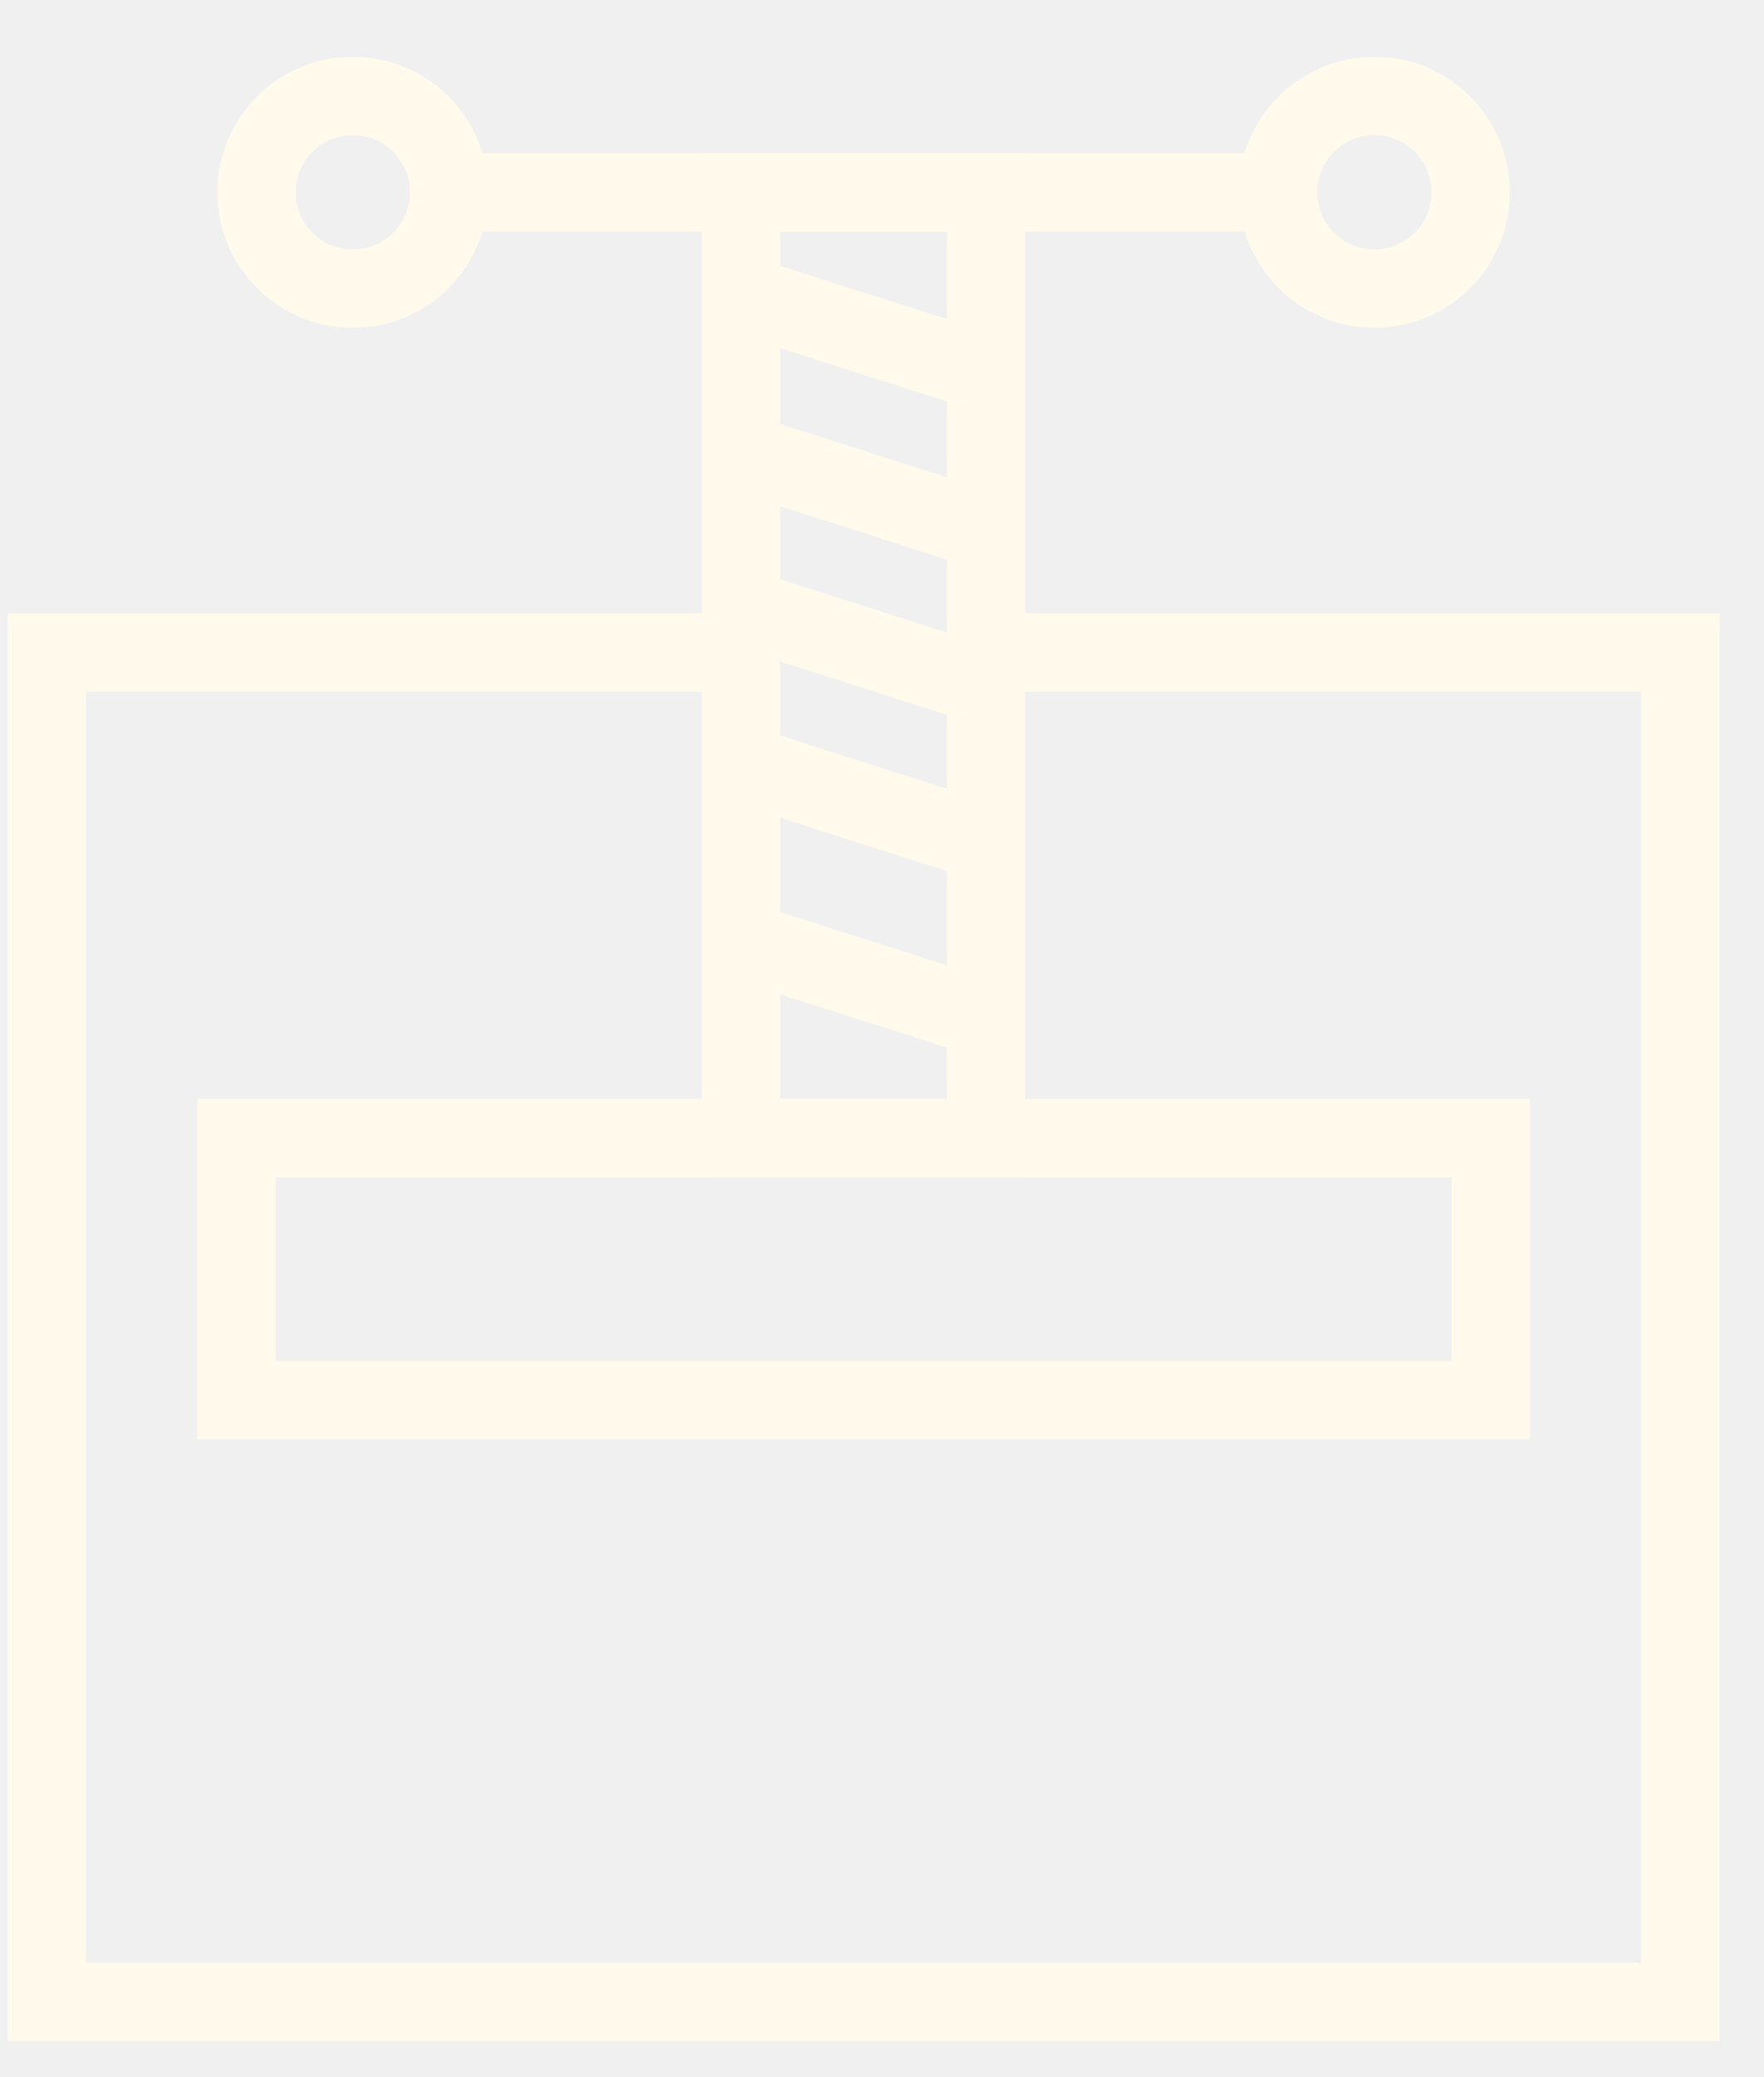
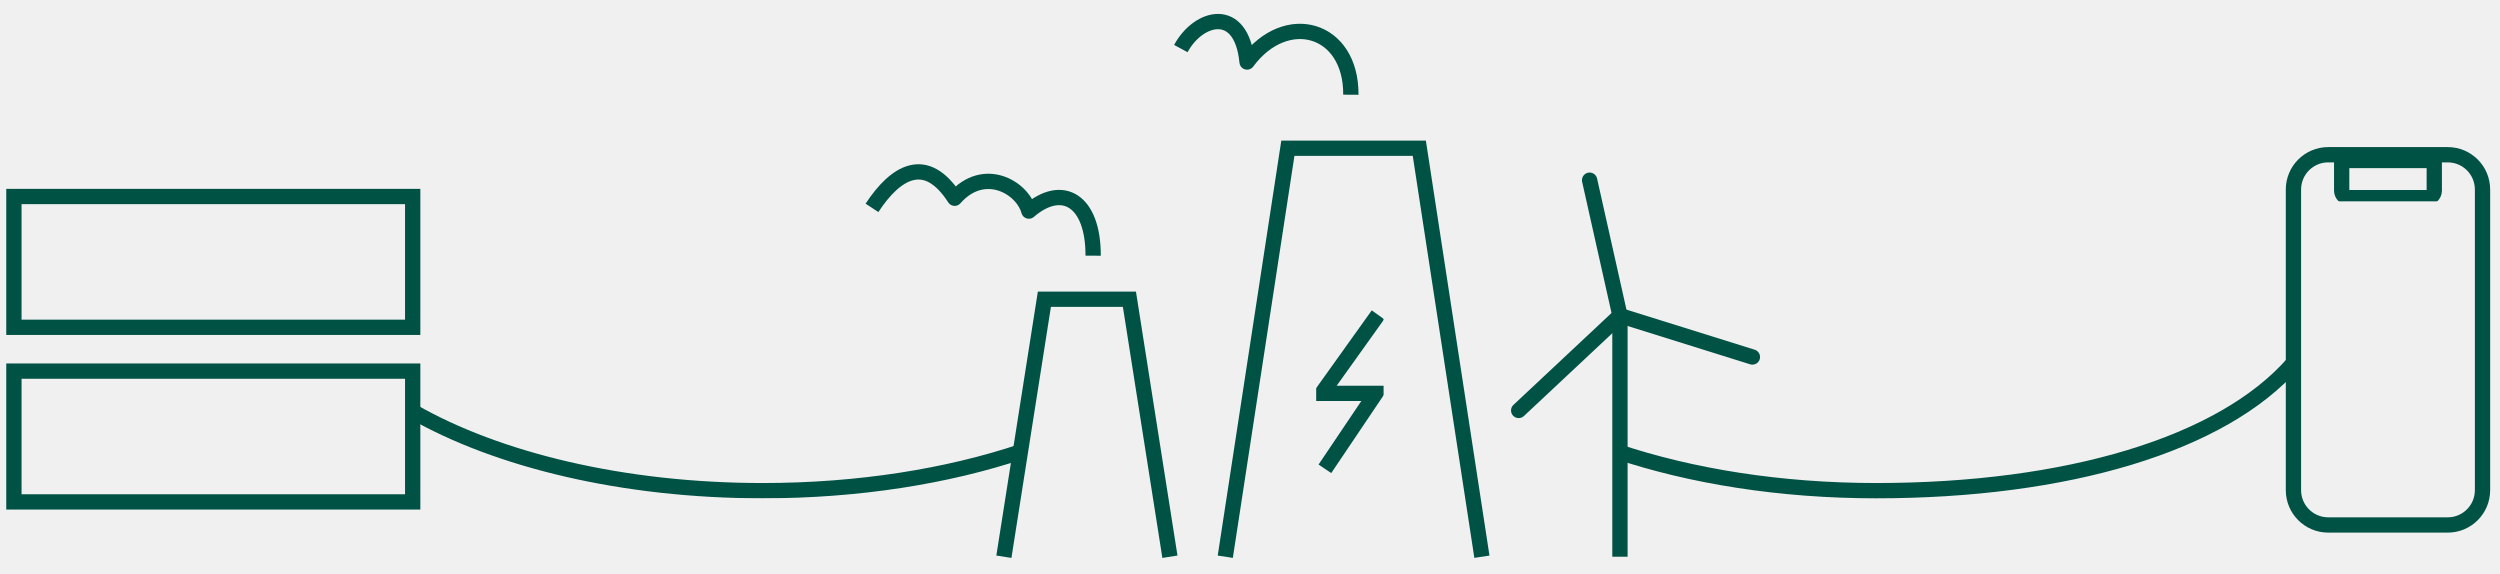
- <svg xmlns="http://www.w3.org/2000/svg" width="45px" height="53px" viewBox="0 0 45 53" version="1.1">
+ <svg xmlns="http://www.w3.org/2000/svg" xmlns:xlink="http://www.w3.org/1999/xlink" width="327px" height="75px" viewBox="0 0 327 75" version="1.1">
+   <defs>
+     <polygon id="path-1" points="0 72.233 325.429 72.233 325.429 0.768 0 0.768" />
+   </defs>
  <g id="Mobile" stroke="none" stroke-width="1" fill="none" fill-rule="evenodd">
-     <g id="iPhone-11-Pro-Copy-94" transform="translate(-167, -3422)" stroke="#FFFAEC" stroke-width="2">
-       <g id="Group-22-Copy" transform="translate(168.193, 3423.667)">
-         <polyline id="Stroke-1" points="17.713 14.983 0 14.983 0 49.416 41.683 49.416 41.683 14.983 23.97 14.983" />
-         <polygon id="Stroke-3" points="4.841 34.063 36.841 34.063 36.841 27.375 4.841 27.375" />
-         <polygon id="Stroke-4" points="17.712 27.375 23.97 27.375 23.97 3.239 17.712 3.239" />
-         <g id="Group-21" transform="translate(4.6875, 0.197109)">
-           <path d="M5.58,3.042 C5.58,4.4 4.479,5.5 3.122,5.5 C1.765,5.5 0.665,4.4 0.665,3.042 C0.665,1.685 1.765,0.584 3.122,0.584 C4.479,0.584 5.58,1.685 5.58,3.042 Z" id="Stroke-5" />
-           <path d="M26.728,3.042 C26.728,4.4 27.828,5.5 29.186,5.5 C30.543,5.5 31.643,4.4 31.643,3.042 C31.643,1.685 30.543,0.584 29.186,0.584 C27.828,0.584 26.728,1.685 26.728,3.042 Z" id="Stroke-7" />
-           <line x1="26.728" y1="3.042" x2="5.58" y2="3.042" id="Stroke-9" />
-           <line x1="13.025" y1="5.649" x2="19.282" y2="7.651" id="Stroke-11" />
-           <line x1="13.025" y1="9.685" x2="19.282" y2="11.686" id="Stroke-13" />
-           <line x1="13.025" y1="17.633" x2="19.282" y2="19.635" id="Stroke-15" />
-           <line x1="13.025" y1="13.646" x2="19.282" y2="15.648" id="Stroke-17" />
-           <line x1="13.025" y1="22.138" x2="19.282" y2="24.14" id="Stroke-19" />
+     <g id="iPhone-11-Pro-Copy-118" transform="translate(-23, -928)">
+       <g id="Group-30" transform="translate(23.55172, 928.2855)">
+         <g id="Group-7" transform="translate(130.5259, 18.24029)" stroke="#005245" stroke-width="2">
+           <polyline id="Stroke-1" points="29.189 54.294 37.376 0.861 54.568 0.861 62.756 54.294" />
+           <polyline id="Stroke-3" points="0.231 54.294 5.528 20.612 16.651 20.612 21.948 54.294" />
+           <line x1="80.812" y1="54.294" x2="80.812" y2="22.752" id="Stroke-5" />
+         </g>
+         <line x1="211.338" y1="40.993" x2="207.368" y2="23.282" id="Stroke-8" stroke="#005245" stroke-width="2" stroke-linecap="round" />
+         <line x1="211.338" y1="40.993" x2="228.662" y2="46.41" id="Stroke-9" stroke="#005245" stroke-width="2" stroke-linecap="round" />
+         <line x1="211.338" y1="40.993" x2="198.091" y2="53.402" id="Stroke-10" stroke="#005245" stroke-width="2" stroke-linecap="round" />
+         <g id="Group-29" transform="translate(0, 0.498913)">
+           <path d="M142.432,32.66 C142.449,25.384 138.376,23.078 134.026,26.826 C133.166,23.687 128.14,20.803 124.319,25.146 C120.546,19.281 116.578,21.713 113.505,26.404" id="Stroke-11" stroke="#005245" stroke-width="2" stroke-linejoin="round" />
+           <path d="M176.14,11.606 C176.202,2.851 167.679,0.413 162.566,7.328 C161.835,-0.184 156.192,1.315 153.903,5.568" id="Stroke-13" stroke="#005245" stroke-width="2" stroke-linejoin="round" />
+           <mask id="mask-2" fill="white">
+             <use xlink:href="#path-1" />
+           </mask>
+           <g id="Clip-16" />
+           <polygon id="Stroke-15" stroke="#005245" stroke-width="2" mask="url(#mask-2)" points="1.267 64.865 53.429 64.865 53.429 47.757 1.267 47.757" />
+           <polygon id="Stroke-17" stroke="#005245" stroke-width="2" mask="url(#mask-2)" points="1.267 42.027 53.429 42.027 53.429 24.919 1.267 24.919" />
+           <line x1="33.128" y1="36.143" x2="33.128" y2="30.803" id="Stroke-18" stroke="#005245" stroke-width="2" mask="url(#mask-2)" />
+           <line x1="38.909" y1="36.143" x2="38.909" y2="30.803" id="Stroke-19" stroke="#005245" stroke-width="2" mask="url(#mask-2)" />
+           <line x1="44.689" y1="36.143" x2="44.689" y2="30.803" id="Stroke-20" stroke="#005245" stroke-width="2" mask="url(#mask-2)" />
+           <line x1="33.128" y1="59.157" x2="33.128" y2="53.817" id="Stroke-21" stroke="#005245" stroke-width="2" mask="url(#mask-2)" />
+           <line x1="38.909" y1="59.157" x2="38.909" y2="53.817" id="Stroke-22" stroke="#005245" stroke-width="2" mask="url(#mask-2)" />
+           <line x1="44.689" y1="59.157" x2="44.689" y2="53.817" id="Stroke-23" stroke="#005245" stroke-width="2" mask="url(#mask-2)" />
+           <path d="M319.614,19.455 L303.978,19.455 C301.468,19.455 299.431,21.49 299.431,24.002 L299.431,63.335 C299.431,65.846 301.468,67.882 303.978,67.882 L319.614,67.882 C322.125,67.882 324.161,65.846 324.161,63.335 L324.161,24.002 C324.161,21.49 322.125,19.455 319.614,19.455 Z" id="Stroke-24" stroke="#005245" stroke-width="2" mask="url(#mask-2)" />
+           <path d="M317.852,20.208 L305.74,20.208 L305.74,24.151 C305.74,24.658 306.151,25.067 306.655,25.067 L316.937,25.067 C317.442,25.067 317.852,24.658 317.852,24.151 L317.852,20.208 Z" id="Stroke-25" stroke="#005245" stroke-width="2" mask="url(#mask-2)" />
+           <path d="M210.978,58.266 C220.648,61.504 232.305,63.395 244.852,63.395 C269.774,63.395 290.127,57.354 299.431,46.699" id="Stroke-26" stroke="#005245" stroke-width="2" mask="url(#mask-2)" />
+           <path d="M133.093,58.266 C123.423,61.504 111.765,63.395 99.218,63.395 C80.931,63.395 64.536,59.38 53.428,53.033" id="Stroke-27" stroke="#005245" stroke-width="2" mask="url(#mask-2)" />
+           <polyline id="Stroke-28" stroke="#005245" stroke-width="2" mask="url(#mask-2)" points="179.687 40.393 172.341 50.667 179.389 50.667 172.744 60.537" />
        </g>
      </g>
    </g>
  </g>
</svg>
